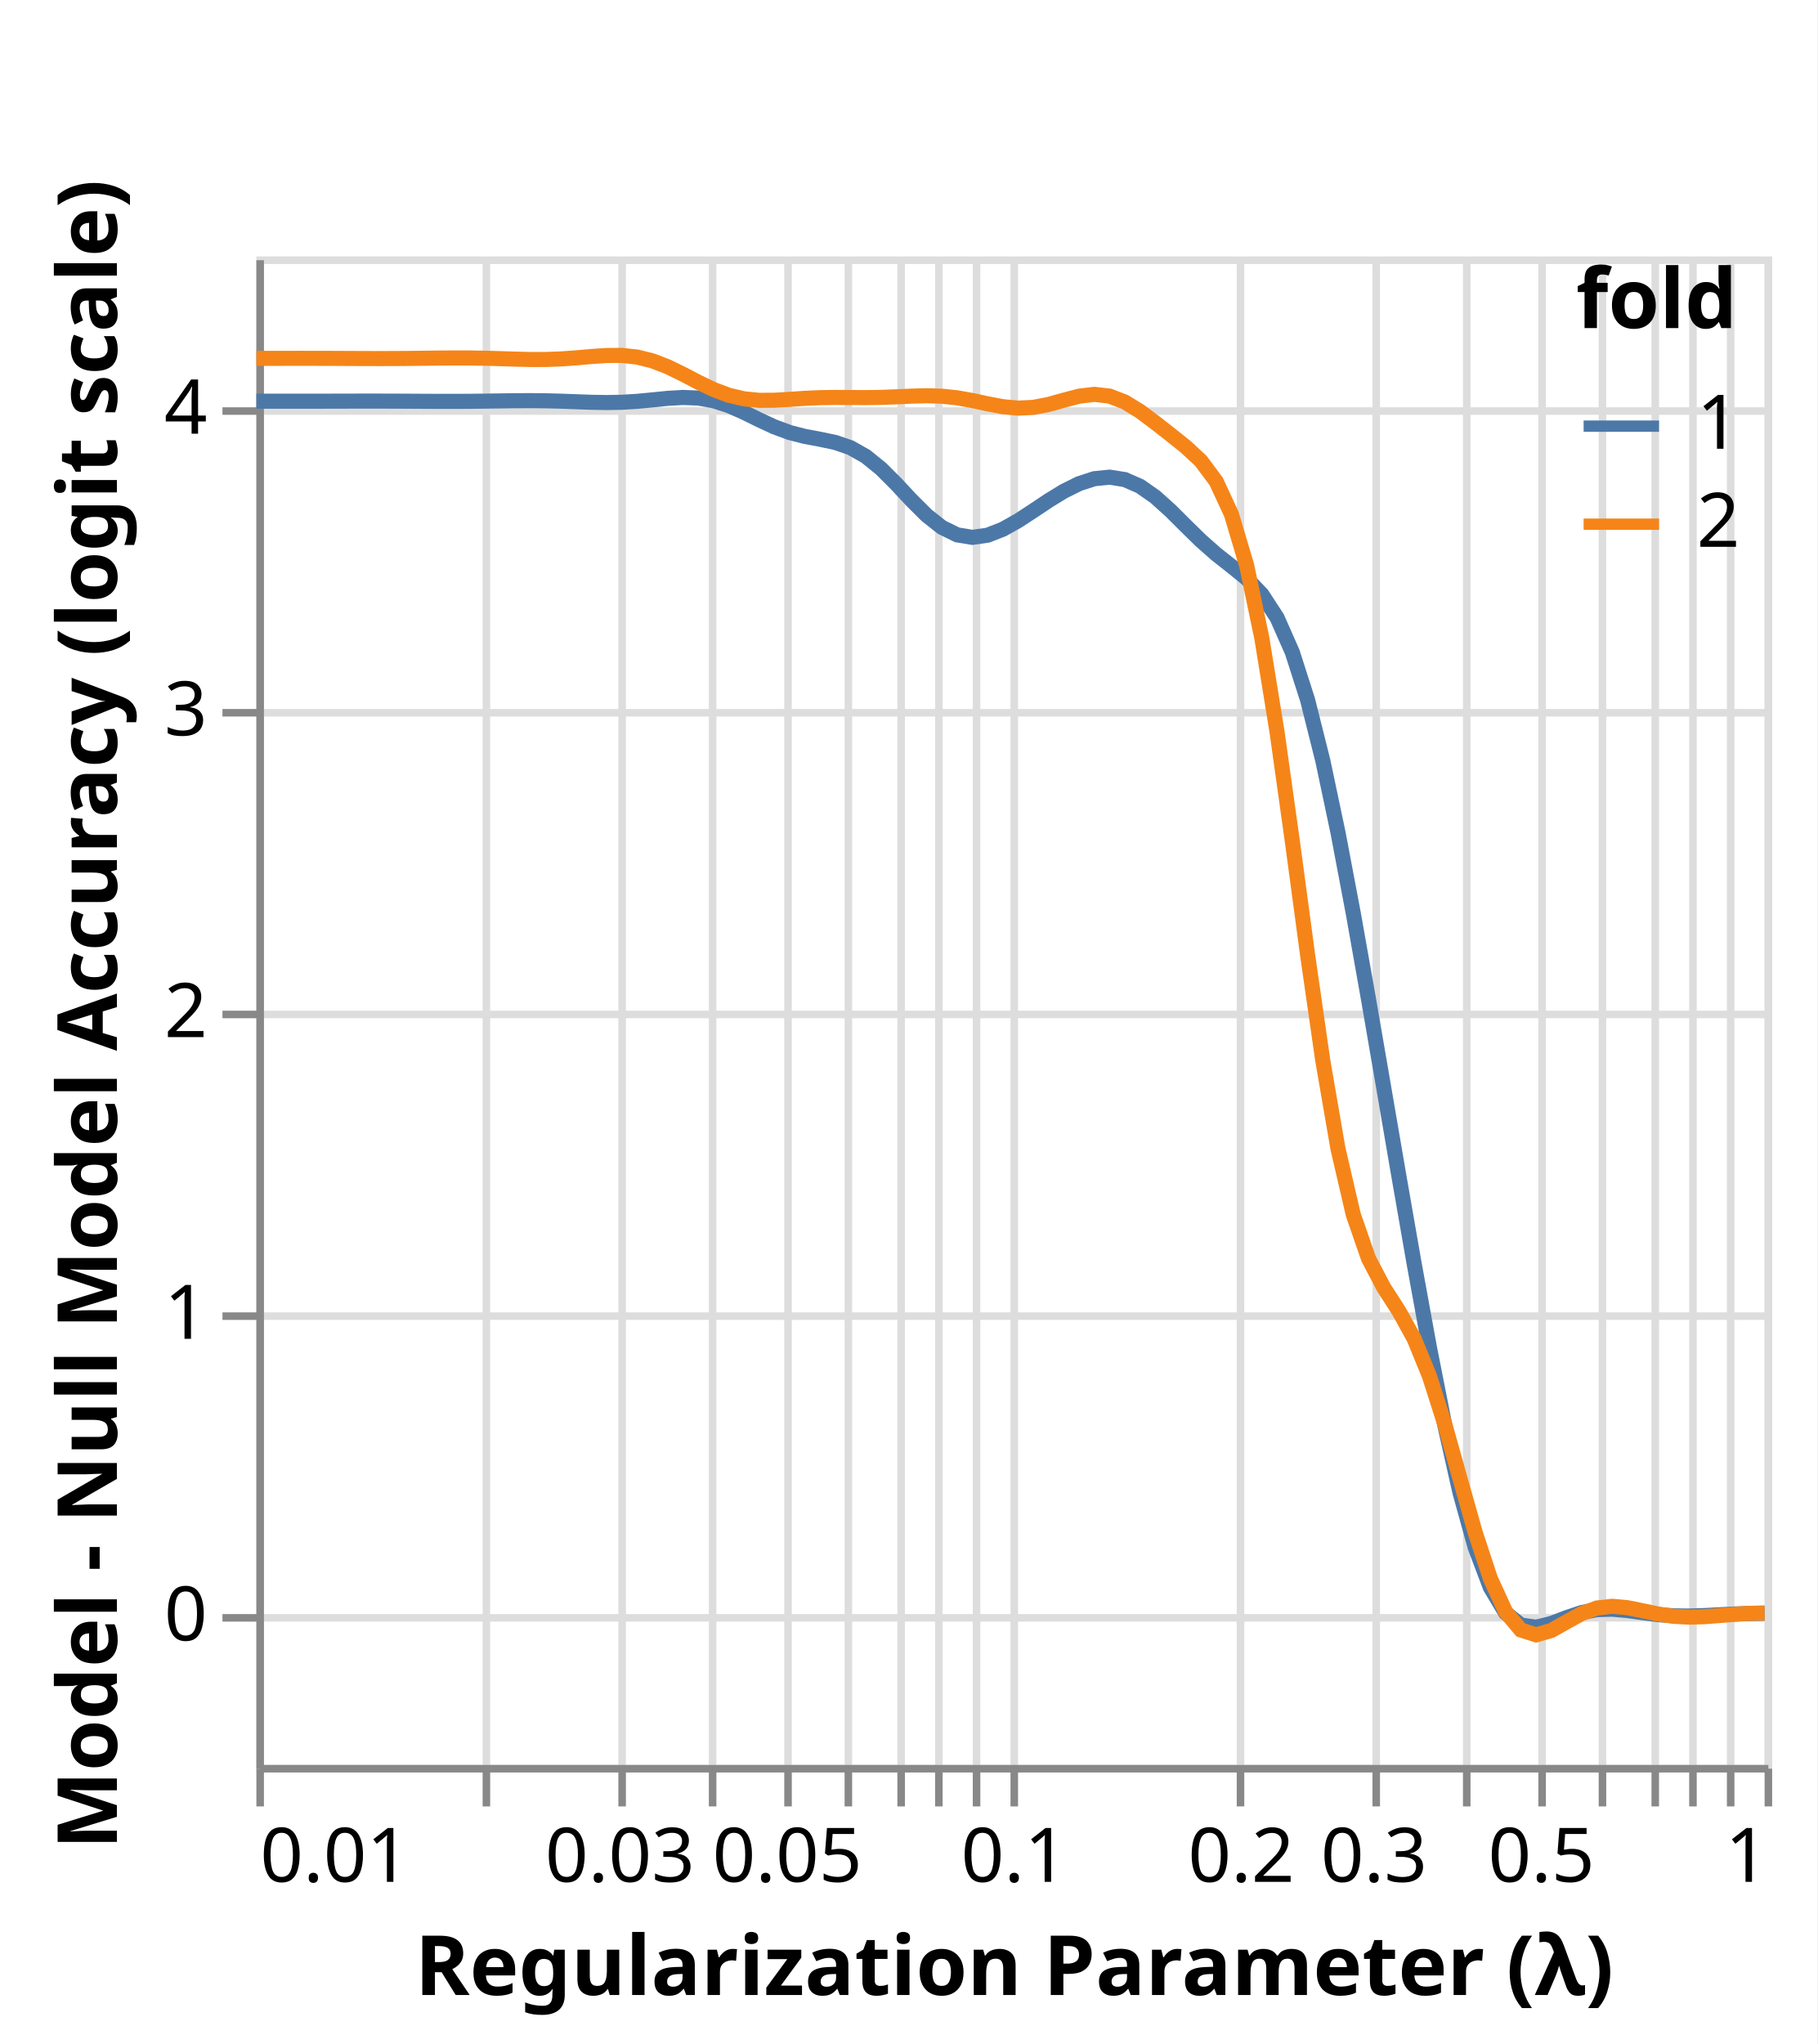
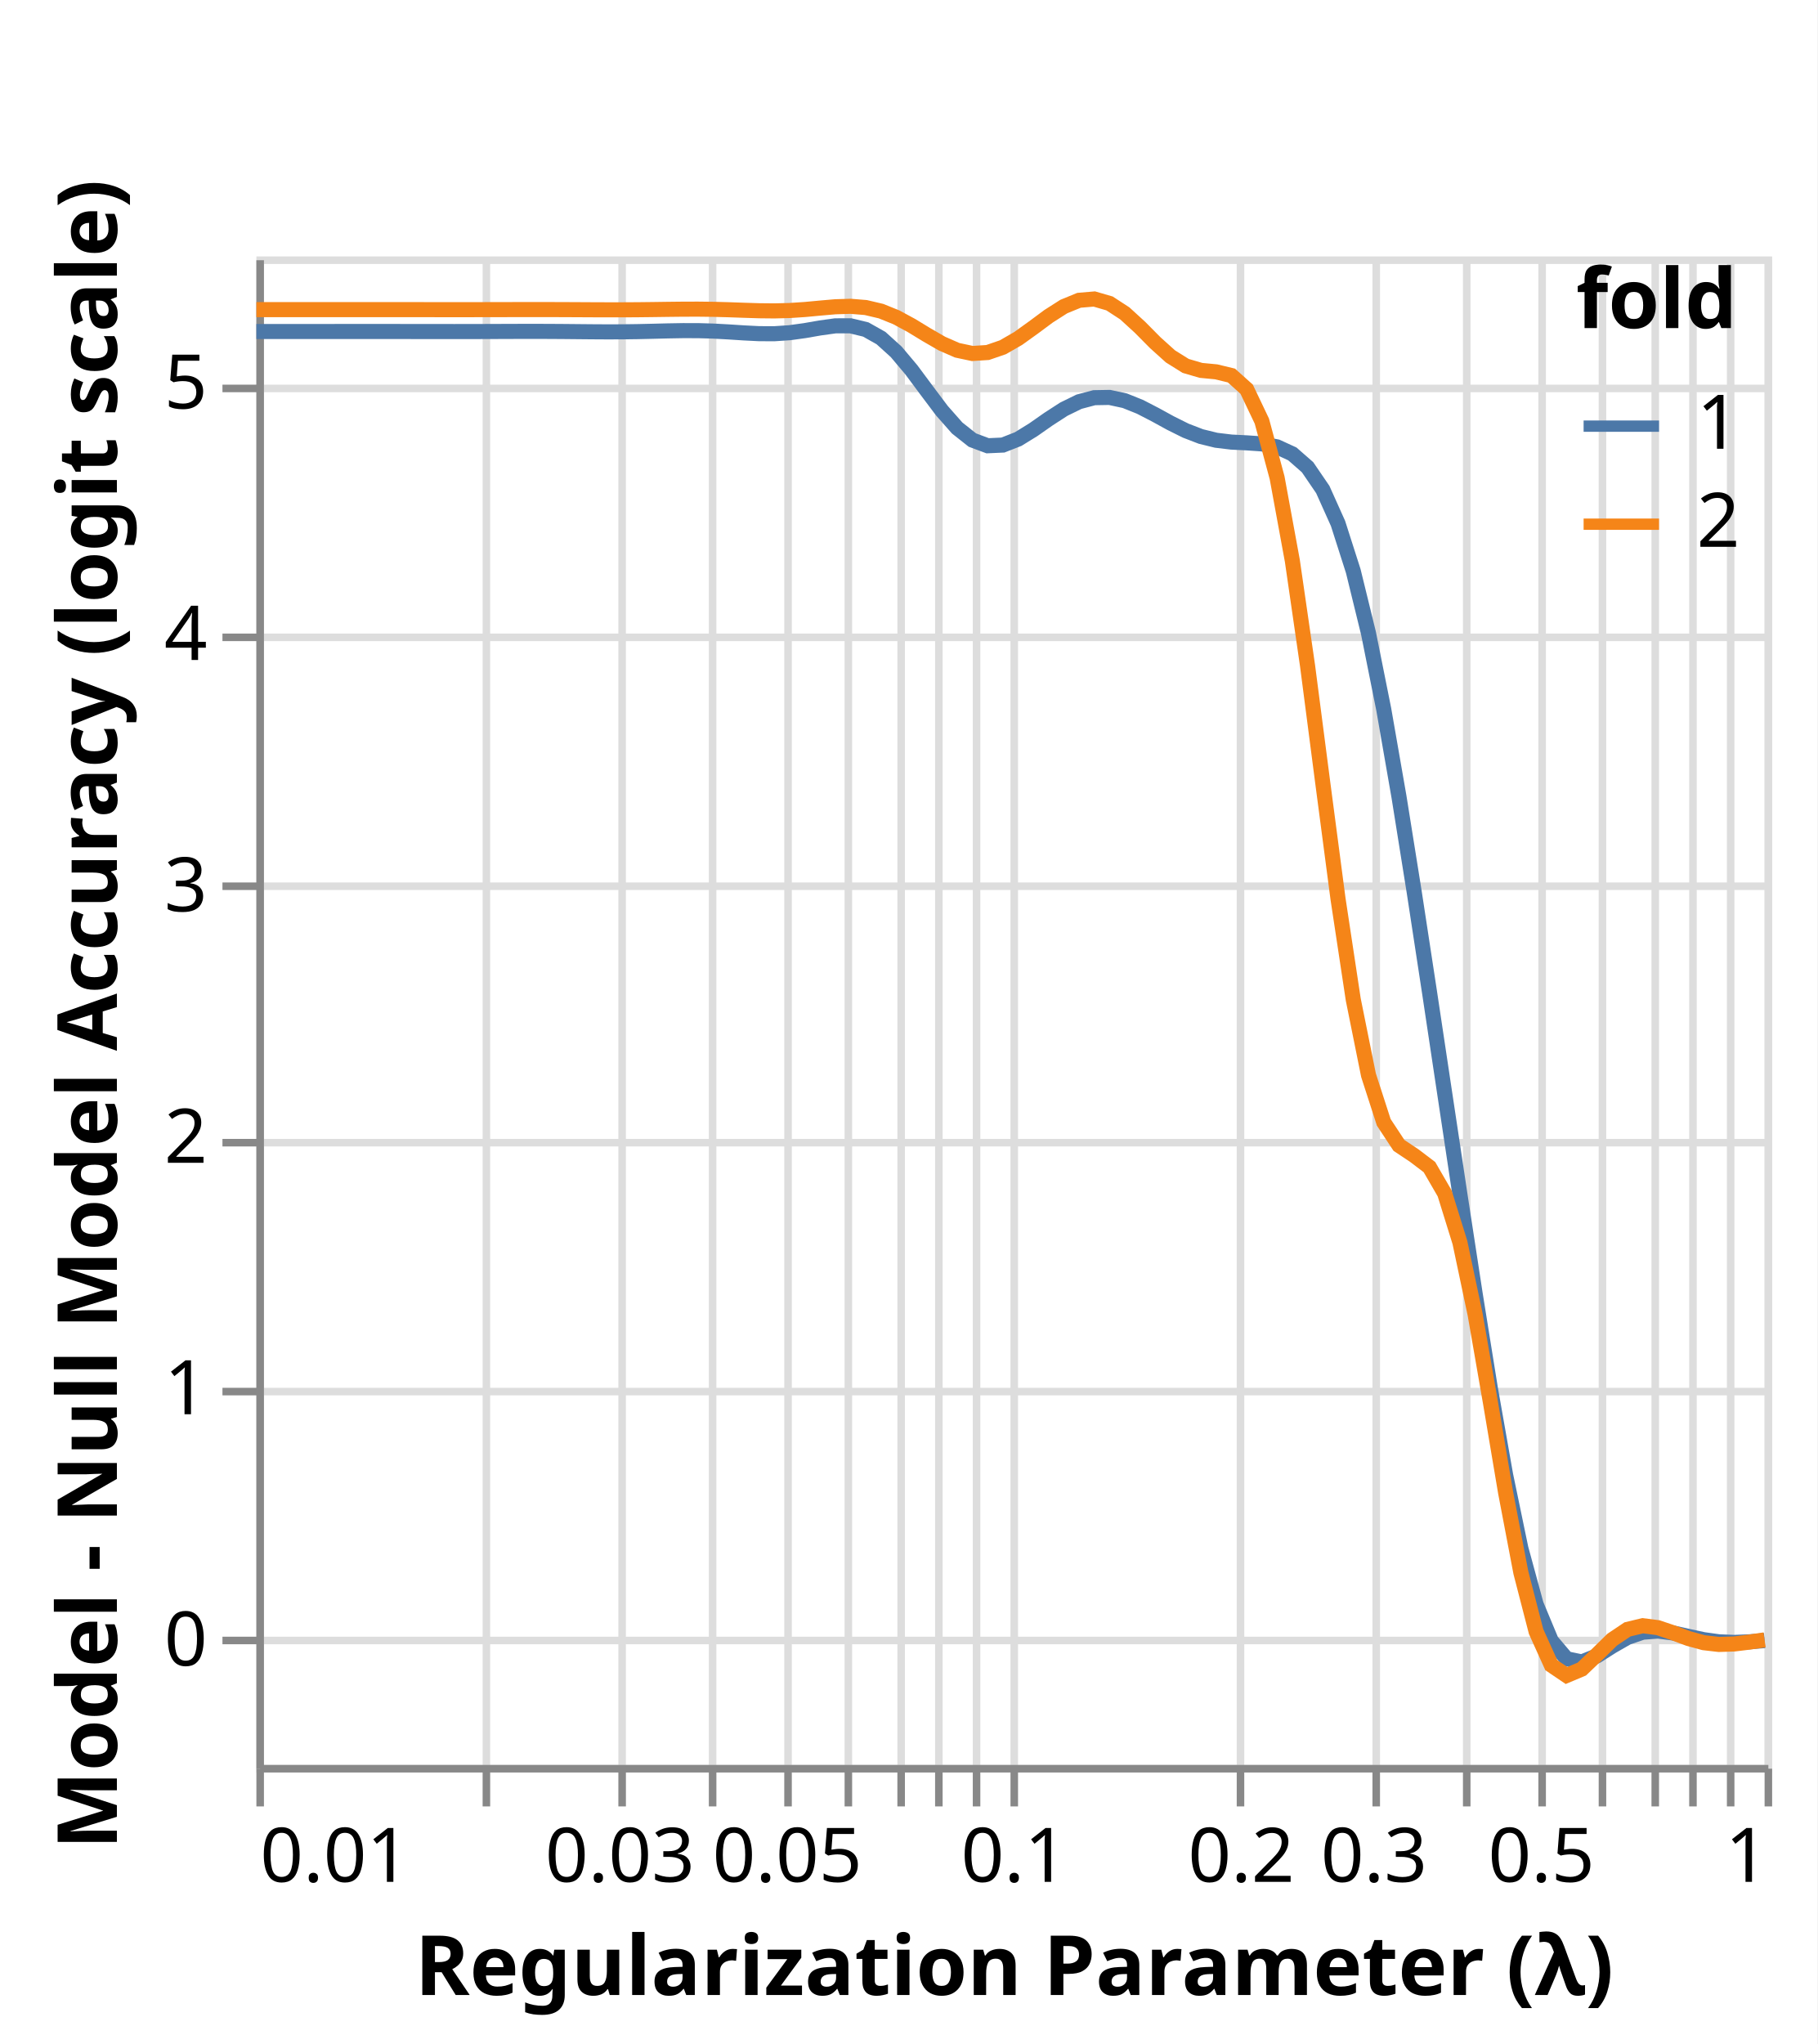
<svg xmlns="http://www.w3.org/2000/svg" class="marks" width="241" height="271" viewBox="0 0 241 271" version="1.1">
  <rect width="241" height="271" fill="white" />
  <g fill="none" stroke-miterlimit="10" transform="translate(34,34)">
    <g class="mark-group role-frame root" role="graphics-object" aria-roledescription="group mark container">
      <g transform="translate(0,0)">
        <path class="background" aria-hidden="true" d="M0.5,0.5h200v200h-200Z" stroke="#ddd" />
        <g>
          <g class="mark-group role-axis" aria-hidden="true">
            <g transform="translate(0.5,200.5)">
              <path class="background" aria-hidden="true" d="M0,0h0v0h0Z" pointer-events="none" />
              <g>
                <g class="mark-rule role-axis-grid" pointer-events="none">
                  <line transform="translate(0,-200)" x2="0" y2="200" stroke="#ddd" stroke-width="1" opacity="1" />
                  <line transform="translate(30,-200)" x2="0" y2="200" stroke="#ddd" stroke-width="1" opacity="1" />
                  <line transform="translate(48,-200)" x2="0" y2="200" stroke="#ddd" stroke-width="1" opacity="1" />
                  <line transform="translate(60,-200)" x2="0" y2="200" stroke="#ddd" stroke-width="1" opacity="1" />
                  <line transform="translate(70,-200)" x2="0" y2="200" stroke="#ddd" stroke-width="1" opacity="1" />
                  <line transform="translate(78,-200)" x2="0" y2="200" stroke="#ddd" stroke-width="1" opacity="1" />
                  <line transform="translate(85,-200)" x2="0" y2="200" stroke="#ddd" stroke-width="1" opacity="1" />
                  <line transform="translate(90,-200)" x2="0" y2="200" stroke="#ddd" stroke-width="1" opacity="1" />
                  <line transform="translate(95,-200)" x2="0" y2="200" stroke="#ddd" stroke-width="1" opacity="1" />
                  <line transform="translate(100,-200)" x2="0" y2="200" stroke="#ddd" stroke-width="1" opacity="1" />
                  <line transform="translate(130,-200)" x2="0" y2="200" stroke="#ddd" stroke-width="1" opacity="1" />
                  <line transform="translate(148,-200)" x2="0" y2="200" stroke="#ddd" stroke-width="1" opacity="1" />
                  <line transform="translate(160,-200)" x2="0" y2="200" stroke="#ddd" stroke-width="1" opacity="1" />
                  <line transform="translate(170,-200)" x2="0" y2="200" stroke="#ddd" stroke-width="1" opacity="1" />
                  <line transform="translate(178,-200)" x2="0" y2="200" stroke="#ddd" stroke-width="1" opacity="1" />
                  <line transform="translate(185,-200)" x2="0" y2="200" stroke="#ddd" stroke-width="1" opacity="1" />
                  <line transform="translate(190,-200)" x2="0" y2="200" stroke="#ddd" stroke-width="1" opacity="1" />
                  <line transform="translate(195,-200)" x2="0" y2="200" stroke="#ddd" stroke-width="1" opacity="1" />
                  <line transform="translate(200,-200)" x2="0" y2="200" stroke="#ddd" stroke-width="1" opacity="1" />
                </g>
              </g>
              <path class="foreground" aria-hidden="true" d="" pointer-events="none" display="none" />
            </g>
          </g>
          <g class="mark-group role-axis" aria-hidden="true">
            <g transform="translate(0.5,0.5)">
              <path class="background" aria-hidden="true" d="M0,0h0v0h0Z" pointer-events="none" />
              <g>
                <g class="mark-rule role-axis-grid" pointer-events="none">
-                   <line transform="translate(0,180)" x2="200" y2="0" stroke="#ddd" stroke-width="1" opacity="1" />
-                   <line transform="translate(0,140)" x2="200" y2="0" stroke="#ddd" stroke-width="1" opacity="1" />
-                   <line transform="translate(0,100)" x2="200" y2="0" stroke="#ddd" stroke-width="1" opacity="1" />
-                   <line transform="translate(0,60)" x2="200" y2="0" stroke="#ddd" stroke-width="1" opacity="1" />
-                   <line transform="translate(0,20)" x2="200" y2="0" stroke="#ddd" stroke-width="1" opacity="1" />
+                   <line transform="translate(0,183)" x2="200" y2="0" stroke="#ddd" stroke-width="1" opacity="1" />
+                   <line transform="translate(0,150)" x2="200" y2="0" stroke="#ddd" stroke-width="1" opacity="1" />
+                   <line transform="translate(0,117)" x2="200" y2="0" stroke="#ddd" stroke-width="1" opacity="1" />
+                   <line transform="translate(0,83)" x2="200" y2="0" stroke="#ddd" stroke-width="1" opacity="1" />
+                   <line transform="translate(0,50)" x2="200" y2="0" stroke="#ddd" stroke-width="1" opacity="1" />
+                   <line transform="translate(0,17)" x2="200" y2="0" stroke="#ddd" stroke-width="1" opacity="1" />
                </g>
              </g>
              <path class="foreground" aria-hidden="true" d="" pointer-events="none" display="none" />
            </g>
          </g>
          <g class="mark-group role-axis" role="graphics-symbol" aria-roledescription="axis" aria-label="X-axis titled 'Regularization Parameter (λ)' for a log scale with values from 0.01 to 1">
            <g transform="translate(0.5,200.5)">
              <path class="background" aria-hidden="true" d="M0,0h0v0h0Z" pointer-events="none" />
              <g>
                <g class="mark-rule role-axis-tick" pointer-events="none">
                  <line transform="translate(0,0)" x2="0" y2="5" stroke="#888" stroke-width="1" opacity="1" />
                  <line transform="translate(30,0)" x2="0" y2="5" stroke="#888" stroke-width="1" opacity="1" />
                  <line transform="translate(48,0)" x2="0" y2="5" stroke="#888" stroke-width="1" opacity="1" />
                  <line transform="translate(60,0)" x2="0" y2="5" stroke="#888" stroke-width="1" opacity="1" />
                  <line transform="translate(70,0)" x2="0" y2="5" stroke="#888" stroke-width="1" opacity="1" />
                  <line transform="translate(78,0)" x2="0" y2="5" stroke="#888" stroke-width="1" opacity="1" />
                  <line transform="translate(85,0)" x2="0" y2="5" stroke="#888" stroke-width="1" opacity="1" />
                  <line transform="translate(90,0)" x2="0" y2="5" stroke="#888" stroke-width="1" opacity="1" />
                  <line transform="translate(95,0)" x2="0" y2="5" stroke="#888" stroke-width="1" opacity="1" />
                  <line transform="translate(100,0)" x2="0" y2="5" stroke="#888" stroke-width="1" opacity="1" />
                  <line transform="translate(130,0)" x2="0" y2="5" stroke="#888" stroke-width="1" opacity="1" />
                  <line transform="translate(148,0)" x2="0" y2="5" stroke="#888" stroke-width="1" opacity="1" />
                  <line transform="translate(160,0)" x2="0" y2="5" stroke="#888" stroke-width="1" opacity="1" />
                  <line transform="translate(170,0)" x2="0" y2="5" stroke="#888" stroke-width="1" opacity="1" />
                  <line transform="translate(178,0)" x2="0" y2="5" stroke="#888" stroke-width="1" opacity="1" />
                  <line transform="translate(185,0)" x2="0" y2="5" stroke="#888" stroke-width="1" opacity="1" />
                  <line transform="translate(190,0)" x2="0" y2="5" stroke="#888" stroke-width="1" opacity="1" />
                  <line transform="translate(195,0)" x2="0" y2="5" stroke="#888" stroke-width="1" opacity="1" />
                  <line transform="translate(200,0)" x2="0" y2="5" stroke="#888" stroke-width="1" opacity="1" />
                </g>
                <g class="mark-text role-axis-label" pointer-events="none">
                  <text text-anchor="start" transform="translate(0,15)" font-family="sans-serif" font-size="10px" fill="#000" opacity="1">0.01</text>
                  <text text-anchor="middle" transform="translate(30.103,15)" font-family="sans-serif" font-size="10px" fill="#000" opacity="0">0.02</text>
                  <text text-anchor="middle" transform="translate(47.71213,15)" font-family="sans-serif" font-size="10px" fill="#000" opacity="1">0.03</text>
                  <text text-anchor="middle" transform="translate(60.206,15)" font-family="sans-serif" font-size="10px" fill="#000" opacity="0">0.04</text>
                  <text text-anchor="middle" transform="translate(69.897,15)" font-family="sans-serif" font-size="10px" fill="#000" opacity="1">0.05</text>
                  <text text-anchor="middle" transform="translate(77.81513,15)" font-family="sans-serif" font-size="10px" fill="#000" opacity="1" />
                  <text text-anchor="middle" transform="translate(84.5098,15)" font-family="sans-serif" font-size="10px" fill="#000" opacity="1" />
                  <text text-anchor="middle" transform="translate(90.309,15)" font-family="sans-serif" font-size="10px" fill="#000" opacity="1" />
                  <text text-anchor="middle" transform="translate(95.42425,15)" font-family="sans-serif" font-size="10px" fill="#000" opacity="1" />
                  <text text-anchor="middle" transform="translate(100,15)" font-family="sans-serif" font-size="10px" fill="#000" opacity="1">0.1</text>
                  <text text-anchor="middle" transform="translate(130.103,15)" font-family="sans-serif" font-size="10px" fill="#000" opacity="1">0.2</text>
                  <text text-anchor="middle" transform="translate(147.7121,15)" font-family="sans-serif" font-size="10px" fill="#000" opacity="1">0.3</text>
                  <text text-anchor="middle" transform="translate(160.206,15)" font-family="sans-serif" font-size="10px" fill="#000" opacity="0">0.4</text>
                  <text text-anchor="middle" transform="translate(169.897,15)" font-family="sans-serif" font-size="10px" fill="#000" opacity="1">0.5</text>
                  <text text-anchor="middle" transform="translate(177.8151,15)" font-family="sans-serif" font-size="10px" fill="#000" opacity="1" />
                  <text text-anchor="middle" transform="translate(184.5098,15)" font-family="sans-serif" font-size="10px" fill="#000" opacity="1" />
                  <text text-anchor="middle" transform="translate(190.309,15)" font-family="sans-serif" font-size="10px" fill="#000" opacity="1" />
                  <text text-anchor="middle" transform="translate(195.4243,15)" font-family="sans-serif" font-size="10px" fill="#000" opacity="1" />
                  <text text-anchor="end" transform="translate(200,15)" font-family="sans-serif" font-size="10px" fill="#000" opacity="1">1</text>
                </g>
                <g class="mark-rule role-axis-domain" pointer-events="none">
                  <line transform="translate(0,0)" x2="200" y2="0" stroke="#888" stroke-width="1" opacity="1" />
                </g>
                <g class="mark-text role-axis-title" pointer-events="none">
                  <text text-anchor="middle" transform="translate(100,30)" font-family="sans-serif" font-size="11px" font-weight="bold" fill="#000" opacity="1">Regularization Parameter (λ)</text>
                </g>
              </g>
              <path class="foreground" aria-hidden="true" d="" pointer-events="none" display="none" />
            </g>
          </g>
-           <g class="mark-group role-axis" role="graphics-symbol" aria-roledescription="axis" aria-label="Y-axis titled 'Model - Null Model Accuracy (logit scale)' for a linear scale with values from -1 to 5">
+           <g class="mark-group role-axis" role="graphics-symbol" aria-roledescription="axis" aria-label="Y-axis titled 'Model - Null Model Accuracy (logit scale)' for a linear scale with values from -1 to 6">
            <g transform="translate(0.5,0.5)">
              <path class="background" aria-hidden="true" d="M0,0h0v0h0Z" pointer-events="none" />
              <g>
                <g class="mark-rule role-axis-tick" pointer-events="none">
-                   <line transform="translate(0,180)" x2="-5" y2="0" stroke="#888" stroke-width="1" opacity="1" />
-                   <line transform="translate(0,140)" x2="-5" y2="0" stroke="#888" stroke-width="1" opacity="1" />
-                   <line transform="translate(0,100)" x2="-5" y2="0" stroke="#888" stroke-width="1" opacity="1" />
-                   <line transform="translate(0,60)" x2="-5" y2="0" stroke="#888" stroke-width="1" opacity="1" />
-                   <line transform="translate(0,20)" x2="-5" y2="0" stroke="#888" stroke-width="1" opacity="1" />
+                   <line transform="translate(0,183)" x2="-5" y2="0" stroke="#888" stroke-width="1" opacity="1" />
+                   <line transform="translate(0,150)" x2="-5" y2="0" stroke="#888" stroke-width="1" opacity="1" />
+                   <line transform="translate(0,117)" x2="-5" y2="0" stroke="#888" stroke-width="1" opacity="1" />
+                   <line transform="translate(0,83)" x2="-5" y2="0" stroke="#888" stroke-width="1" opacity="1" />
+                   <line transform="translate(0,50)" x2="-5" y2="0" stroke="#888" stroke-width="1" opacity="1" />
+                   <line transform="translate(0,17)" x2="-5" y2="0" stroke="#888" stroke-width="1" opacity="1" />
                </g>
                <g class="mark-text role-axis-label" pointer-events="none">
-                   <text text-anchor="end" transform="translate(-7,183)" font-family="sans-serif" font-size="10px" fill="#000" opacity="1">0</text>
-                   <text text-anchor="end" transform="translate(-7,143)" font-family="sans-serif" font-size="10px" fill="#000" opacity="1">1</text>
-                   <text text-anchor="end" transform="translate(-7,103)" font-family="sans-serif" font-size="10px" fill="#000" opacity="1">2</text>
-                   <text text-anchor="end" transform="translate(-7,63)" font-family="sans-serif" font-size="10px" fill="#000" opacity="1">3</text>
-                   <text text-anchor="end" transform="translate(-7,23)" font-family="sans-serif" font-size="10px" fill="#000" opacity="1">4</text>
+                   <text text-anchor="end" transform="translate(-7,186.3333)" font-family="sans-serif" font-size="10px" fill="#000" opacity="1">0</text>
+                   <text text-anchor="end" transform="translate(-7,153)" font-family="sans-serif" font-size="10px" fill="#000" opacity="1">1</text>
+                   <text text-anchor="end" transform="translate(-7,119.6667)" font-family="sans-serif" font-size="10px" fill="#000" opacity="1">2</text>
+                   <text text-anchor="end" transform="translate(-7,86.33333)" font-family="sans-serif" font-size="10px" fill="#000" opacity="1">3</text>
+                   <text text-anchor="end" transform="translate(-7,53)" font-family="sans-serif" font-size="10px" fill="#000" opacity="1">4</text>
+                   <text text-anchor="end" transform="translate(-7,19.66667)" font-family="sans-serif" font-size="10px" fill="#000" opacity="1">5</text>
                </g>
                <g class="mark-rule role-axis-domain" pointer-events="none">
                  <line transform="translate(0,200)" x2="0" y2="-200" stroke="#888" stroke-width="1" opacity="1" />
                </g>
                <g class="mark-text role-axis-title" pointer-events="none">
                  <text text-anchor="middle" transform="translate(-17,100) rotate(-90) translate(0,-2)" font-family="sans-serif" font-size="11px" font-weight="bold" fill="#000" opacity="1">Model - Null Model Accuracy (logit scale)</text>
                </g>
              </g>
              <path class="foreground" aria-hidden="true" d="" pointer-events="none" display="none" />
            </g>
          </g>
          <g class="mark-group role-scope layer_0_pathgroup" role="graphics-object" aria-roledescription="group mark container">
            <g transform="translate(0,0)">
              <path class="background" aria-hidden="true" d="M0,0h200v200h-200Z" />
              <g>
                <g class="mark-line role-mark layer_0_marks" role="graphics-object" aria-roledescription="line mark container">
-                   <path aria-label="fold: 1; Regularization Parameter (λ): 0.01; Model - Null Model Accuracy (logit scale): 4.02023616741" role="graphics-symbol" aria-roledescription="line mark" d="M0,19.191L2.02,19.192L4.04,19.193L6.061,19.193L8.081,19.191L10.101,19.187L12.121,19.182L14.141,19.179L16.162,19.179L18.182,19.184L20.202,19.193L22.222,19.205L24.242,19.214L26.263,19.216L28.283,19.206L30.303,19.184L32.323,19.155L34.343,19.128L36.364,19.119L38.384,19.138L40.404,19.19L42.424,19.265L44.444,19.337L46.465,19.371L48.485,19.334L50.505,19.21L52.525,19.017L54.545,18.814L56.566,18.697L58.586,18.773L60.606,19.125L62.626,19.775L64.646,20.664L66.667,21.659L68.687,22.596L70.707,23.343L72.727,23.862L74.747,24.239L76.768,24.663L78.788,25.359L80.808,26.501L82.828,28.136L84.848,30.155L86.869,32.319L88.889,34.332L90.909,35.923L92.929,36.915L94.949,37.245L96.97,36.957L98.99,36.169L101.01,35.035L103.03,33.716L105.051,32.368L107.071,31.129L109.091,30.126L111.111,29.47L113.131,29.263L115.152,29.582L117.172,30.466L119.192,31.879L121.212,33.695L123.232,35.708L125.253,37.687L127.273,39.469L129.293,41.061L131.313,42.695L133.333,44.802L135.354,47.909L137.374,52.481L139.394,58.789L141.414,66.842L143.434,76.403L145.455,87.088L147.475,98.48L149.495,110.212L151.515,121.996L153.535,133.574L155.556,144.66L157.576,154.892L159.596,163.848L161.616,171.131L163.636,176.473L165.657,179.84L167.677,181.452L169.697,181.743L171.717,181.248L173.737,180.472L175.758,179.793L177.778,179.41L179.798,179.352L181.818,179.533L183.838,179.814L185.859,180.071L187.879,180.226L189.899,180.26L191.919,180.199L193.939,180.092L195.96,179.988L197.98,179.919L200,179.898" stroke="#4c78a8" stroke-width="2" />
+                   <path aria-label="fold: 1; Regularization Parameter (λ): 0.01; Model - Null Model Accuracy (logit scale): 5.20142254111" role="graphics-symbol" aria-roledescription="line mark" d="M0,9.953L2.02,9.953L4.04,9.953L6.061,9.953L8.081,9.953L10.101,9.952L12.121,9.951L14.141,9.95L16.162,9.95L18.182,9.951L20.202,9.953L22.222,9.956L24.242,9.958L26.263,9.959L28.283,9.957L30.303,9.952L32.323,9.945L34.343,9.938L36.364,9.934L38.384,9.938L40.404,9.949L42.424,9.968L44.444,9.987L46.465,9.999L48.485,9.994L50.505,9.968L52.525,9.922L54.545,9.871L56.566,9.836L58.586,9.839L60.606,9.897L62.626,10.006L64.646,10.138L66.667,10.239L68.687,10.247L70.707,10.113L72.727,9.834L74.747,9.481L76.768,9.201L78.788,9.197L80.808,9.685L82.828,10.823L84.848,12.65L86.869,15.053L88.889,17.772L90.909,20.457L92.929,22.745L94.949,24.345L96.97,25.099L98.99,25.008L101.01,24.217L103.03,22.971L105.051,21.557L107.071,20.249L109.091,19.261L111.111,18.726L113.131,18.691L115.152,19.127L117.172,19.937L119.192,20.981L121.212,22.088L123.232,23.095L125.253,23.874L127.273,24.37L129.293,24.613L131.313,24.714L133.333,24.851L135.354,25.25L137.374,26.178L139.394,27.947L141.414,30.906L143.434,35.404L145.455,41.718L147.475,49.966L149.495,60.043L151.515,71.628L153.535,84.263L155.556,97.486L157.576,110.934L159.596,124.356L161.616,137.523L163.636,150.096L165.657,161.557L167.677,171.278L169.697,178.701L171.717,183.543L173.737,185.924L175.758,186.344L177.778,185.534L179.798,184.251L181.818,183.095L183.838,182.404L185.859,182.25L187.879,182.507L189.899,182.958L191.919,183.393L193.939,183.675L195.96,183.758L197.98,183.679L200,183.513" stroke="#4c78a8" stroke-width="2" />
                </g>
              </g>
              <path class="foreground" aria-hidden="true" d="" display="none" />
            </g>
            <g transform="translate(0,0)">
              <path class="background" aria-hidden="true" d="M0,0h200v200h-200Z" />
              <g>
                <g class="mark-line role-mark layer_0_marks" role="graphics-object" aria-roledescription="line mark container">
-                   <path aria-label="fold: 2; Regularization Parameter (λ): 0.01; Model - Null Model Accuracy (logit scale): 4.16211261915" role="graphics-symbol" aria-roledescription="line mark" d="M0,13.515L2.02,13.512L4.04,13.508L6.061,13.507L8.081,13.509L10.101,13.515L12.121,13.525L14.141,13.534L16.162,13.539L18.182,13.535L20.202,13.521L22.222,13.498L24.242,13.473L26.263,13.457L28.283,13.462L30.303,13.493L32.323,13.55L34.343,13.615L36.364,13.662L38.384,13.66L40.404,13.587L42.424,13.444L44.444,13.267L46.465,13.128L48.485,13.122L50.505,13.342L52.525,13.845L54.545,14.627L56.566,15.613L58.586,16.668L60.606,17.64L62.626,18.398L64.646,18.875L66.667,19.076L68.687,19.067L70.707,18.948L72.727,18.812L74.747,18.722L76.768,18.694L78.788,18.706L80.808,18.716L82.828,18.688L84.848,18.613L86.869,18.52L88.889,18.47L90.909,18.53L92.929,18.744L94.949,19.104L96.97,19.539L98.99,19.921L101.01,20.111L103.03,20.012L105.051,19.623L107.071,19.058L109.091,18.53L111.111,18.284L113.131,18.514L115.152,19.291L117.172,20.531L119.192,22.039L121.212,23.621L123.232,25.231L125.253,27.109L127.273,29.824L129.293,34.173L131.313,40.949L133.333,50.626L135.354,63.092L137.374,77.535L139.394,92.576L141.414,106.624L143.434,118.339L145.455,127.036L147.475,132.863L149.495,136.707L151.515,139.847L153.535,143.504L155.556,148.448L157.576,154.787L159.596,161.998L161.616,169.159L163.636,175.295L165.657,179.696L167.677,182.11L169.697,182.753L171.717,182.174L173.737,181.037L175.758,179.923L177.778,179.195L179.798,178.967L181.818,179.154L183.838,179.563L185.859,179.99L187.879,180.289L189.899,180.403L191.919,180.351L193.939,180.201L195.96,180.032L197.98,179.905L200,179.847" stroke="#f58518" stroke-width="2" />
+                   <path aria-label="fold: 2; Regularization Parameter (λ): 0.01; Model - Null Model Accuracy (logit scale): 5.28841491739" role="graphics-symbol" aria-roledescription="line mark" d="M0,7.053L2.02,7.053L4.04,7.053L6.061,7.053L8.081,7.053L10.101,7.053L12.121,7.052L14.141,7.052L16.162,7.051L18.182,7.052L20.202,7.053L22.222,7.054L24.242,7.056L26.263,7.057L28.283,7.056L30.303,7.054L32.323,7.05L34.343,7.046L36.364,7.043L38.384,7.044L40.404,7.049L42.424,7.058L44.444,7.069L46.465,7.077L48.485,7.077L50.505,7.066L52.525,7.043L54.545,7.015L56.566,6.992L58.586,6.988L60.606,7.011L62.626,7.065L64.646,7.136L66.667,7.199L68.687,7.22L70.707,7.169L72.727,7.036L74.747,6.848L76.768,6.672L78.788,6.61L80.808,6.774L82.828,7.25L84.848,8.065L86.869,9.159L88.889,10.389L90.909,11.554L92.929,12.439L94.949,12.867L96.97,12.736L98.99,12.041L101.01,10.879L103.03,9.43L105.051,7.931L107.071,6.642L109.091,5.814L111.111,5.642L113.131,6.23L115.152,7.545L117.172,9.392L119.192,11.431L121.212,13.252L123.232,14.514L125.253,15.106L127.273,15.299L129.293,15.787L131.313,17.597L133.333,21.836L135.354,29.34L137.374,40.342L139.394,54.279L141.414,69.827L143.434,85.183L145.455,98.533L147.475,108.552L149.495,114.797L151.515,117.86L153.535,119.205L155.556,120.74L157.576,124.226L159.596,130.728L161.616,140.281L163.636,151.894L165.657,163.896L167.677,174.49L169.697,182.31L171.717,186.774L173.737,188.141L175.758,187.292L177.778,185.364L179.798,183.385L181.818,182.03L183.838,181.542L185.859,181.802L187.879,182.488L189.899,183.24L191.919,183.792L193.939,184.026L195.96,183.963L197.98,183.716L200,183.421" stroke="#f58518" stroke-width="2" />
                </g>
              </g>
              <path class="foreground" aria-hidden="true" d="" display="none" />
            </g>
          </g>
          <g class="mark-group role-legend" role="graphics-symbol" aria-roledescription="legend" aria-label="Symbol legend titled 'fold' for stroke color with 2 values: 1, 2">
            <g transform="translate(175,0.5)">
              <path class="background" aria-hidden="true" d="M0,0h25v40h-25Z" pointer-events="none" />
              <g>
                <g class="mark-group role-legend-entry">
                  <g transform="translate(0,16)">
                    <path class="background" aria-hidden="true" d="M0,0h0v0h0Z" pointer-events="none" />
                    <g>
                      <g class="mark-group role-scope" role="graphics-object" aria-roledescription="group mark container">
                        <g transform="translate(0,0)">
                          <path class="background" aria-hidden="true" d="M0,0h22v11h-22Z" pointer-events="none" opacity="1" />
                          <g>
                            <g class="mark-symbol role-legend-symbol" pointer-events="none">
                              <path transform="translate(6,6)" d="M-5,0L5,0" stroke="#4c78a8" stroke-width="1.5" opacity="1" />
                            </g>
                            <g class="mark-text role-legend-label" pointer-events="none">
                              <text text-anchor="start" transform="translate(16,9)" font-family="sans-serif" font-size="10px" fill="#000" opacity="1">1</text>
                            </g>
                          </g>
                          <path class="foreground" aria-hidden="true" d="" pointer-events="none" display="none" />
                        </g>
                        <g transform="translate(0,13)">
                          <path class="background" aria-hidden="true" d="M0,0h22v11h-22Z" pointer-events="none" opacity="1" />
                          <g>
                            <g class="mark-symbol role-legend-symbol" pointer-events="none">
                              <path transform="translate(6,6)" d="M-5,0L5,0" stroke="#f58518" stroke-width="1.5" opacity="1" />
                            </g>
                            <g class="mark-text role-legend-label" pointer-events="none">
                              <text text-anchor="start" transform="translate(16,9)" font-family="sans-serif" font-size="10px" fill="#000" opacity="1">2</text>
                            </g>
                          </g>
                          <path class="foreground" aria-hidden="true" d="" pointer-events="none" display="none" />
                        </g>
                      </g>
                    </g>
                    <path class="foreground" aria-hidden="true" d="" pointer-events="none" display="none" />
                  </g>
                </g>
                <g class="mark-text role-legend-title" pointer-events="none">
                  <text text-anchor="start" transform="translate(0,9)" font-family="sans-serif" font-size="11px" font-weight="bold" fill="#000" opacity="1">fold</text>
                </g>
              </g>
              <path class="foreground" aria-hidden="true" d="" pointer-events="none" display="none" />
            </g>
          </g>
        </g>
        <path class="foreground" aria-hidden="true" d="" display="none" />
      </g>
    </g>
  </g>
</svg>
